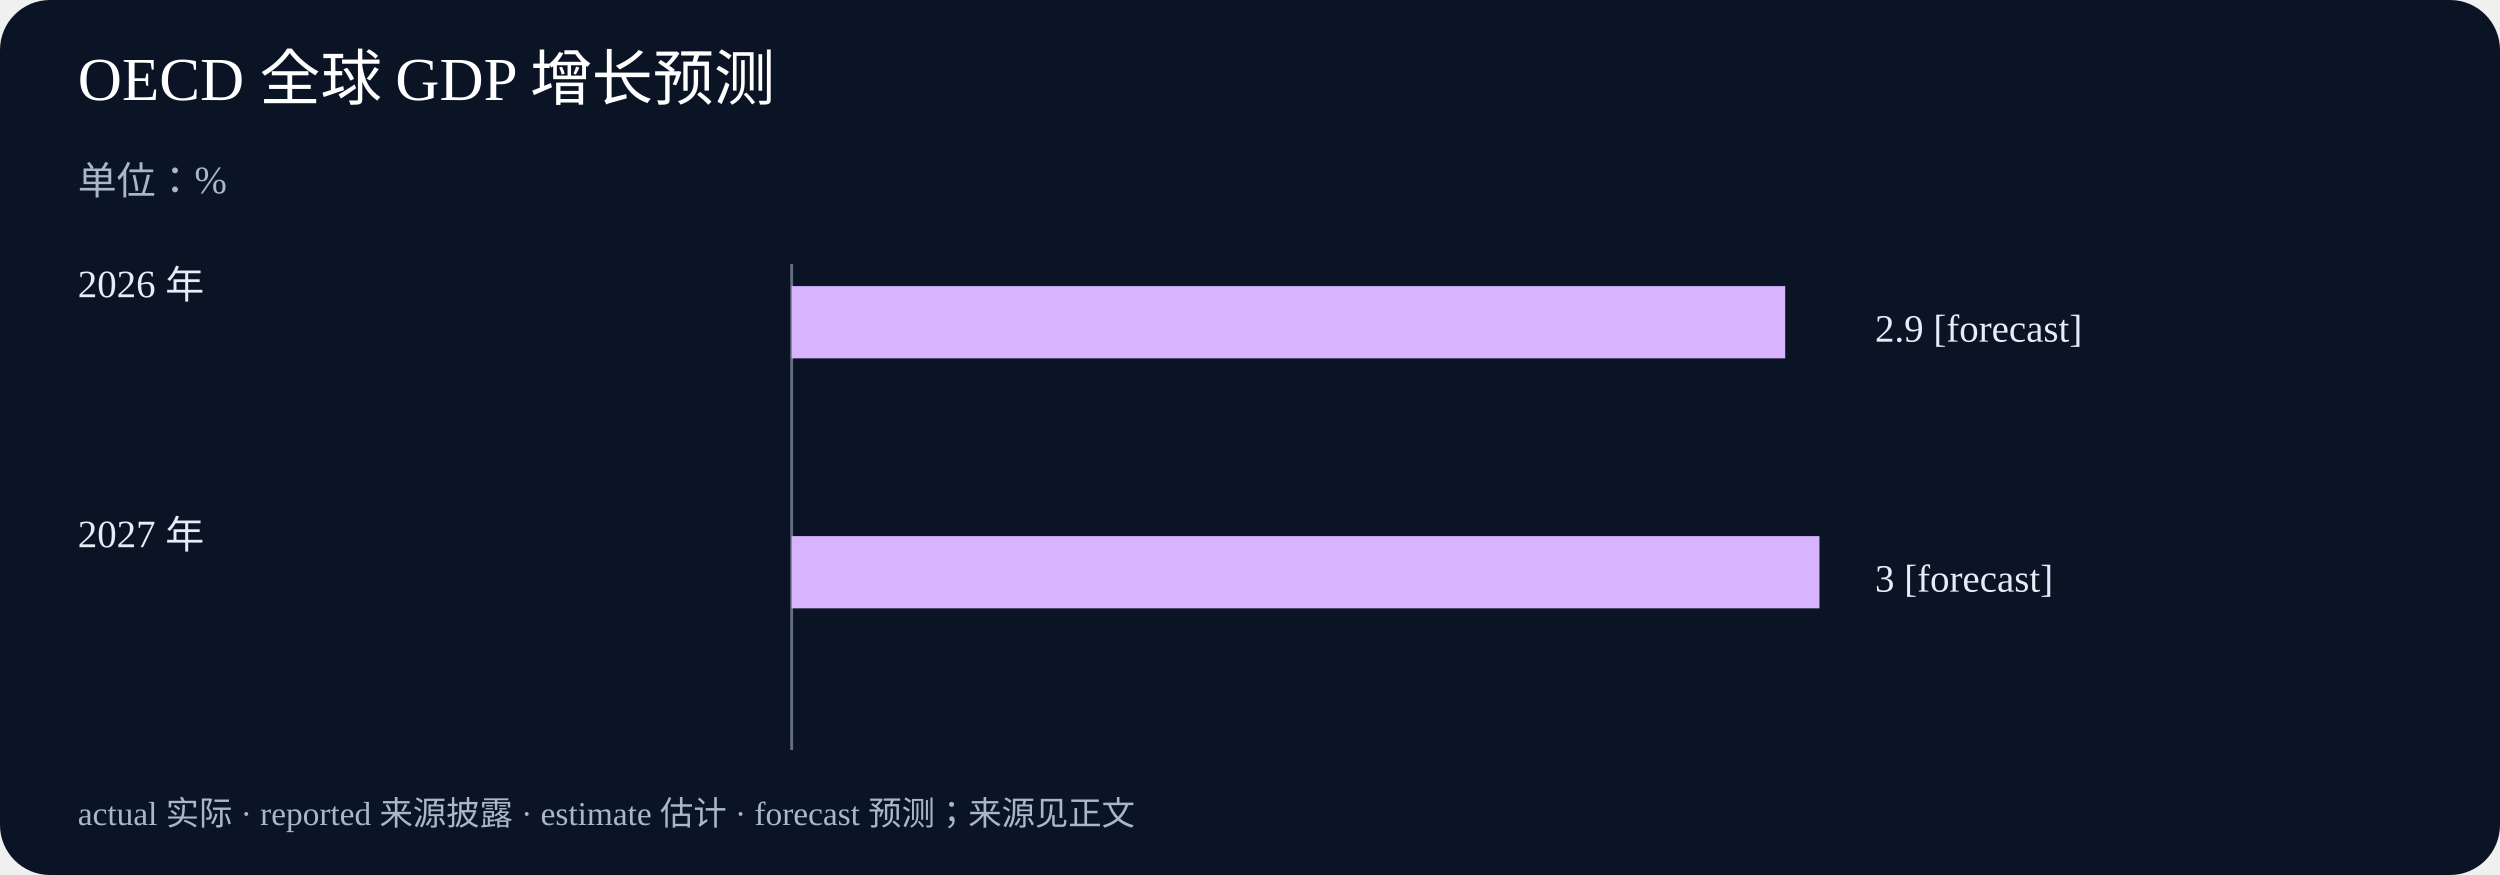
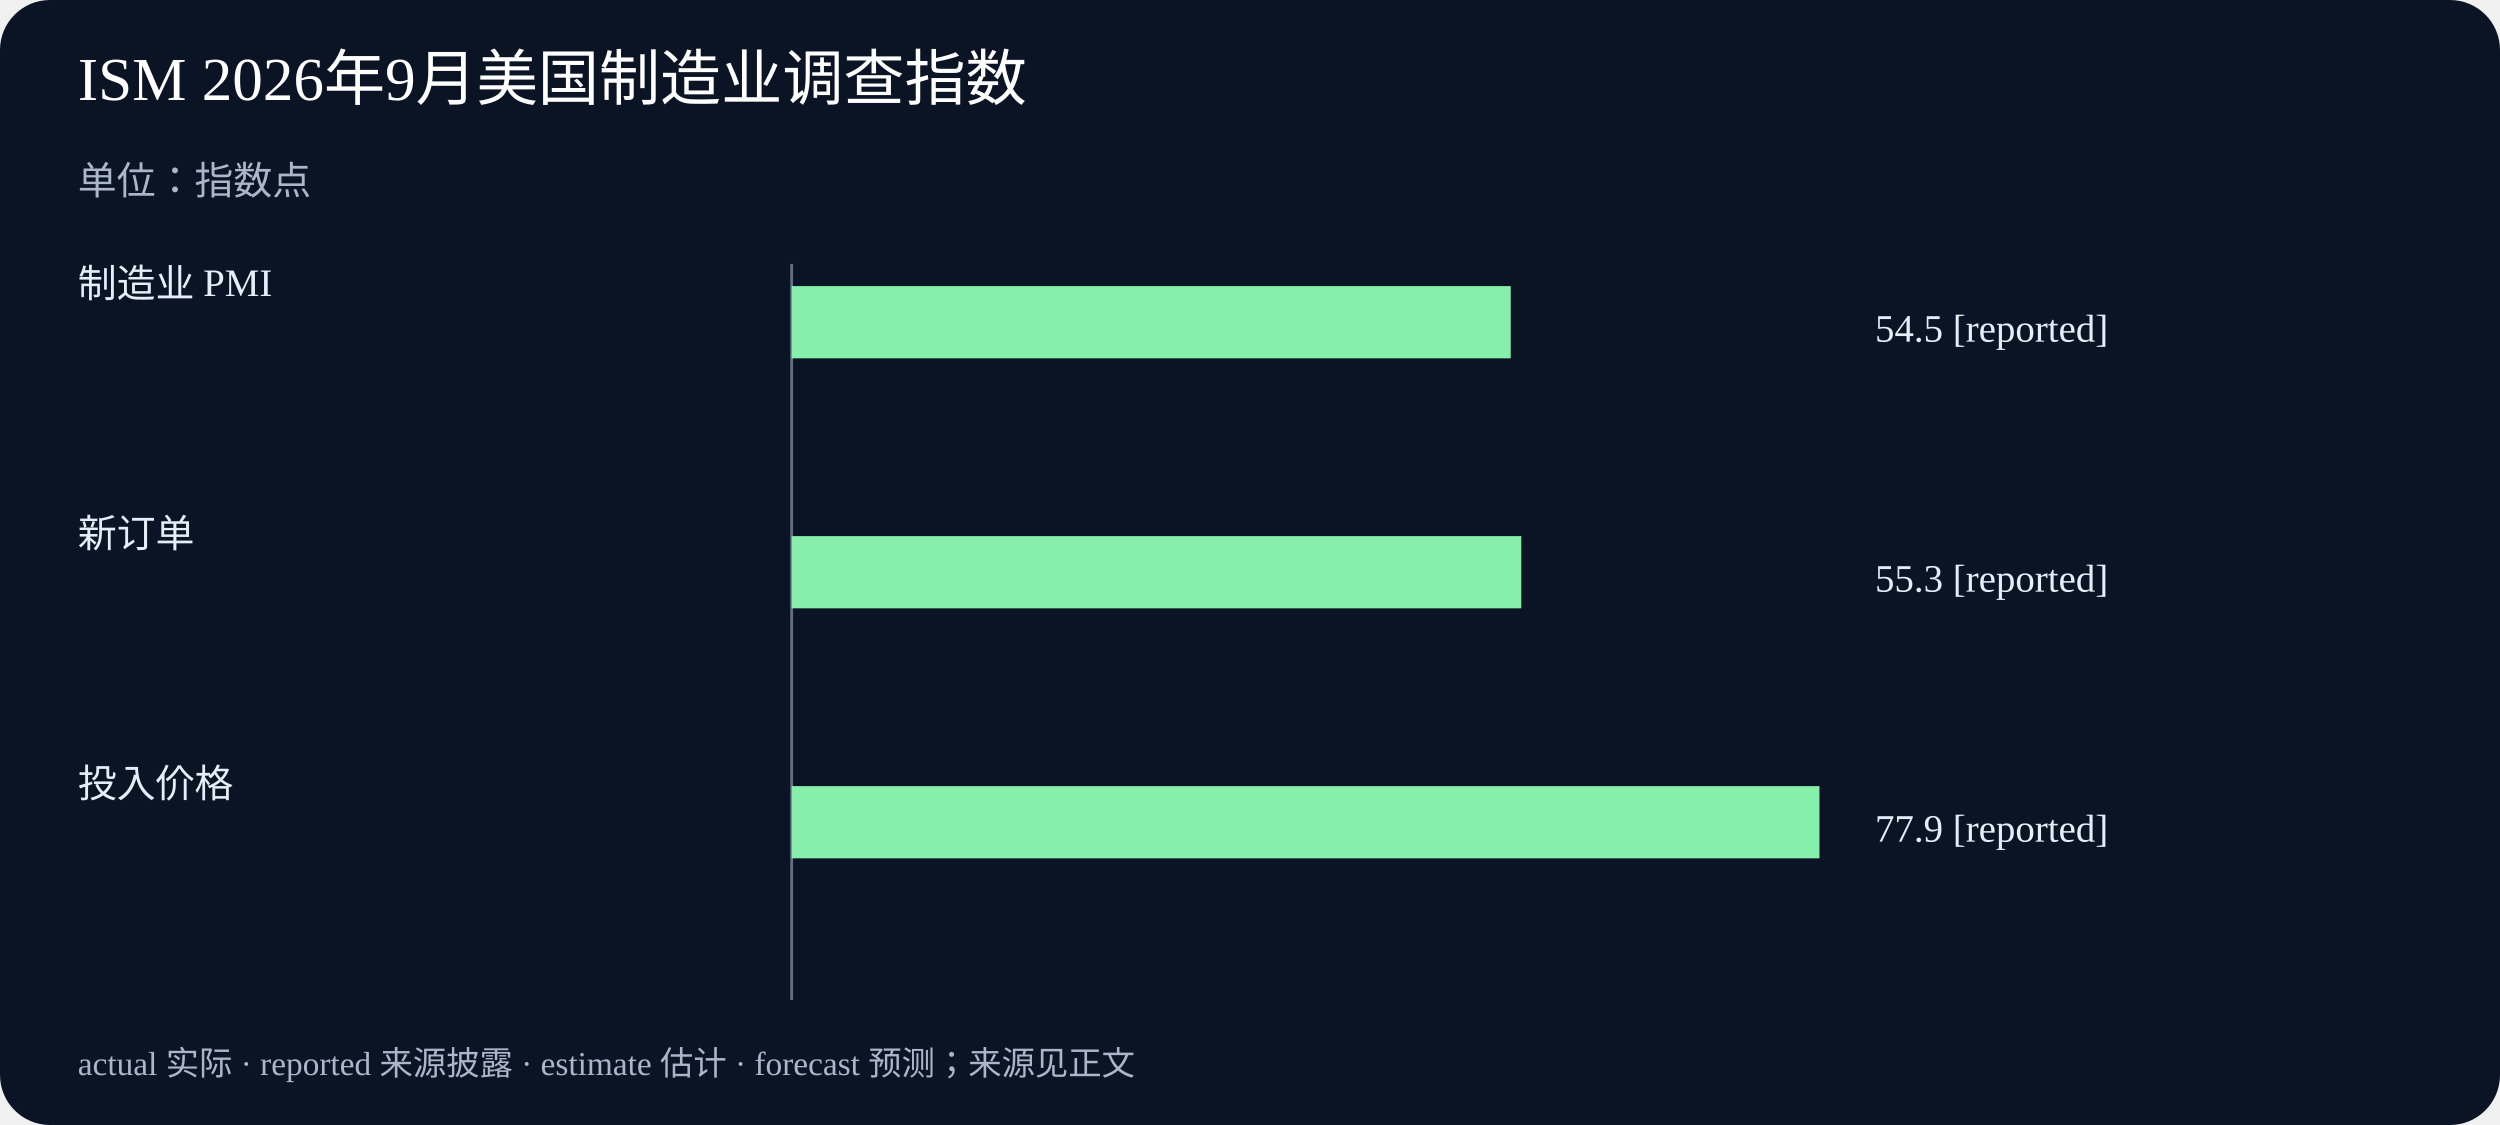
- <svg xmlns="http://www.w3.org/2000/svg" viewBox="0 0 900 315" role="img">
+ <svg xmlns="http://www.w3.org/2000/svg" viewBox="0 0 900 405" role="img">
  <rect width="100%" height="100%" fill="#0b1424" rx="18" />
-   <text x="28" y="36" fill="#ffffff" font-size="22">OECD 全球 GDP 增长预测</text>
-   <text x="28" y="70" fill="#a9b7c9" font-size="14">单位：%</text>
-   <line x1="285.00" x2="285.00" y1="95" y2="270" stroke="#667085" />
-   <text x="28" y="107" fill="#e5edf8" font-size="14">2026 年</text>
-   <rect x="285.00" y="103" width="357.67" height="26" fill="#d8b4fe" />
-   <text x="675" y="123" fill="#e5edf8" font-size="14">2.9 [forecast]</text>
-   <text x="28" y="197" fill="#e5edf8" font-size="14">2027 年</text>
-   <rect x="285.00" y="193" width="370.00" height="26" fill="#d8b4fe" />
-   <text x="675" y="213" fill="#e5edf8" font-size="14">3 [forecast]</text>
-   <text x="28" y="297" fill="#a9b7c9" font-size="12">actual 实际 · reported 来源披露 · estimate 估计 · forecast 预测；来源见正文</text>
+   <text x="28" y="36" fill="#ffffff" font-size="22">ISM 2026年9月美国制造业调查指数</text>
+   <text x="28" y="70" fill="#a9b7c9" font-size="14">单位：指数点</text>
+   <line x1="285.00" x2="285.00" y1="95" y2="360" stroke="#667085" />
+   <text x="28" y="107" fill="#e5edf8" font-size="14">制造业 PMI</text>
+   <rect x="285.00" y="103" width="258.86" height="26" fill="#86efac" />
+   <text x="675" y="123" fill="#e5edf8" font-size="14">54.5 [reported]</text>
+   <text x="28" y="197" fill="#e5edf8" font-size="14">新订单</text>
+   <rect x="285.00" y="193" width="262.66" height="26" fill="#86efac" />
+   <text x="675" y="213" fill="#e5edf8" font-size="14">55.3 [reported]</text>
+   <text x="28" y="287" fill="#e5edf8" font-size="14">投入价格</text>
+   <rect x="285.00" y="283" width="370.00" height="26" fill="#86efac" />
+   <text x="675" y="303" fill="#e5edf8" font-size="14">77.9 [reported]</text>
+   <text x="28" y="387" fill="#a9b7c9" font-size="12">actual 实际 · reported 来源披露 · estimate 估计 · forecast 预测；来源见正文</text>
</svg>
